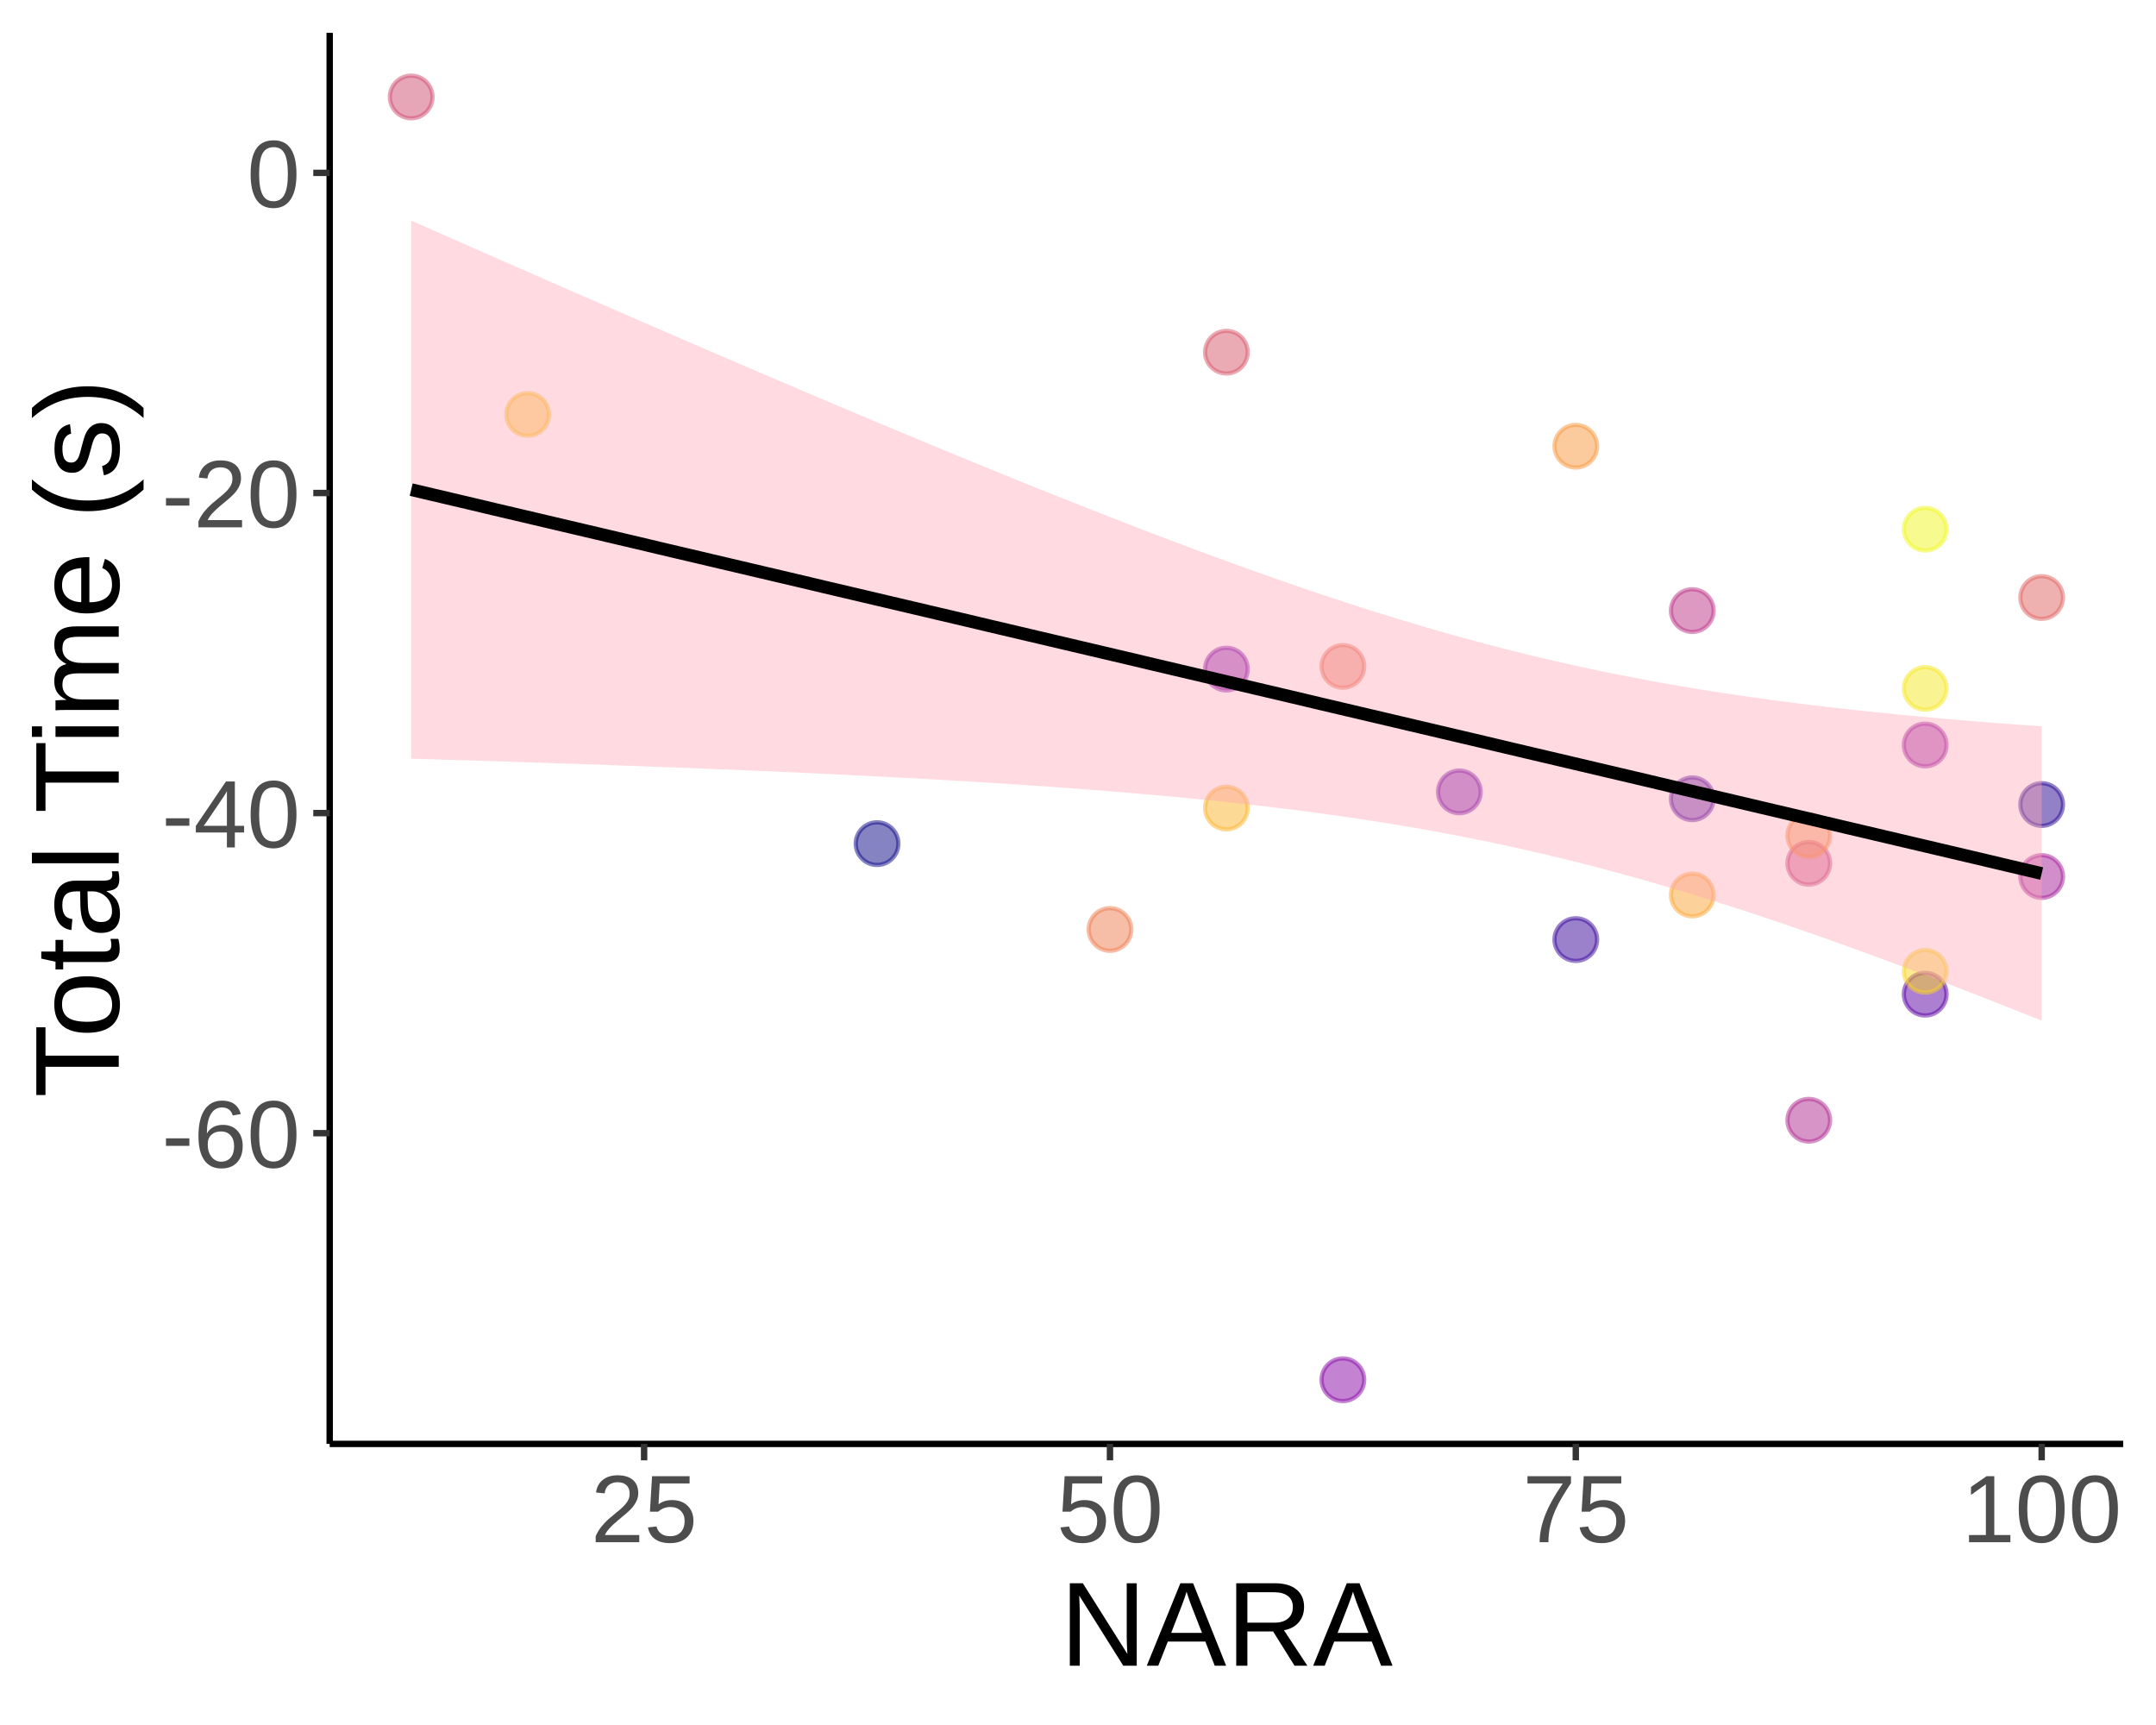
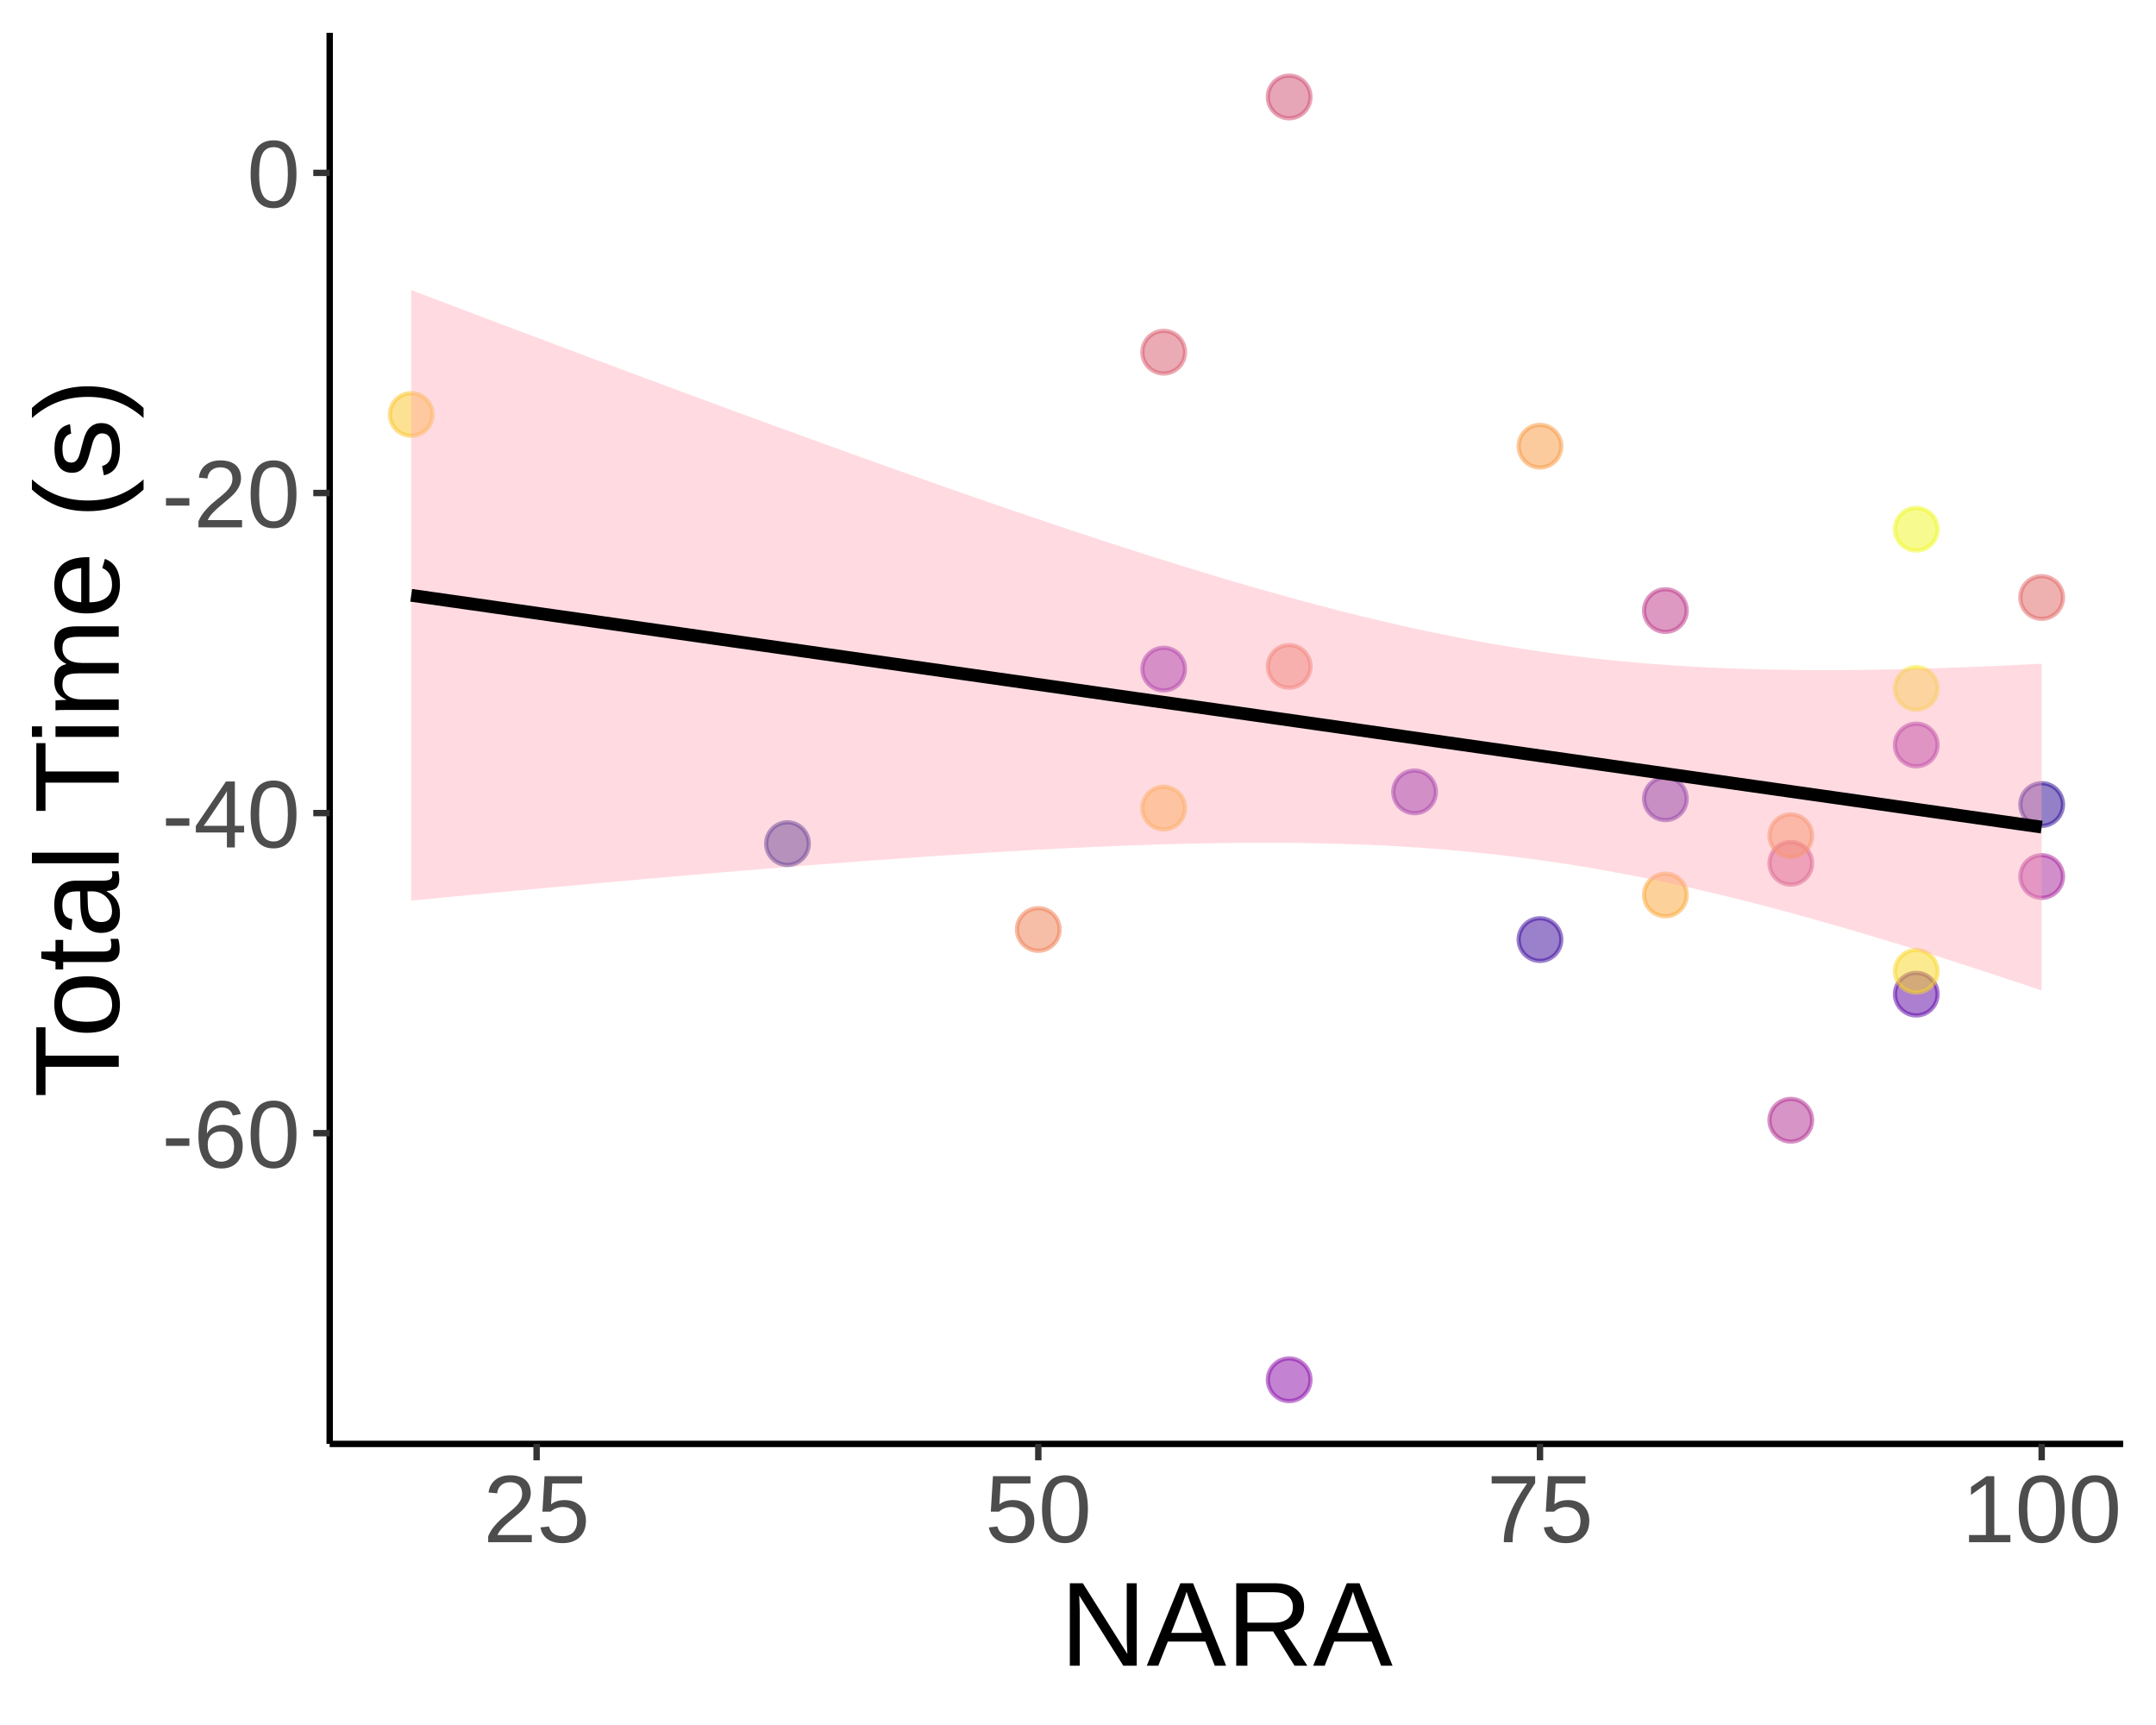
<svg xmlns="http://www.w3.org/2000/svg" class="svglite" width="360.00pt" height="288.00pt" viewBox="0 0 360.00 288.00">
  <defs>
    <style type="text/css">
    .svglite line, .svglite polyline, .svglite polygon, .svglite path, .svglite rect, .svglite circle {
      fill: none;
      stroke: #000000;
      stroke-linecap: round;
      stroke-linejoin: round;
      stroke-miterlimit: 10.00;
    }
    .svglite text {
      white-space: pre;
    }
  </style>
  </defs>
  <rect width="100%" height="100%" style="stroke: none; fill: #FFFFFF;" />
  <defs>
    <clipPath id="cpMC4wMHwzNjAuMDB8MC4wMHwyODguMDA=">
      <rect x="0.00" y="0.00" width="360.00" height="288.00" />
    </clipPath>
  </defs>
  <g clip-path="url(#cpMC4wMHwzNjAuMDB8MC4wMHwyODguMDA=)">
    <rect x="0.00" y="0.00" width="360.00" height="288.00" style="stroke-width: 1.07; stroke: #FFFFFF; fill: #FFFFFF;" />
  </g>
  <defs>
    <clipPath id="cpNTUuMDV8MzU0LjUyfDUuNDh8MjQxLjA3">
      <rect x="55.05" y="5.48" width="299.47" height="235.59" />
    </clipPath>
  </defs>
  <g clip-path="url(#cpNTUuMDV8MzU0LjUyfDUuNDh8MjQxLjA3)">
-     <circle cx="146.45" cy="140.85" r="3.56" style="stroke-width: 0.71; stroke: #0D0887; stroke-opacity: 0.50; fill: #0D0887; fill-opacity: 0.50;" />
+     <circle cx="131.49" cy="140.85" r="3.56" style="stroke-width: 0.71; stroke: #0D0887; stroke-opacity: 0.50; fill: #0D0887; fill-opacity: 0.50;" />
    <circle cx="340.91" cy="134.32" r="3.56" style="stroke-width: 0.71; stroke: #260591; stroke-opacity: 0.50; fill: #260591; fill-opacity: 0.50;" />
-     <circle cx="263.12" cy="156.87" r="3.56" style="stroke-width: 0.71; stroke: #39049A; stroke-opacity: 0.50; fill: #39049A; fill-opacity: 0.50;" />
-     <circle cx="282.57" cy="133.36" r="3.56" style="stroke-width: 0.71; stroke: #4A03A1; stroke-opacity: 0.50; fill: #4A03A1; fill-opacity: 0.50;" />
-     <circle cx="321.46" cy="165.98" r="3.56" style="stroke-width: 0.71; stroke: #5B01A5; stroke-opacity: 0.50; fill: #5B01A5; fill-opacity: 0.50;" />
-     <circle cx="243.68" cy="132.21" r="3.56" style="stroke-width: 0.71; stroke: #6A00A8; stroke-opacity: 0.50; fill: #6A00A8; fill-opacity: 0.50;" />
-     <circle cx="204.78" cy="111.71" r="3.56" style="stroke-width: 0.71; stroke: #7A02A8; stroke-opacity: 0.50; fill: #7A02A8; fill-opacity: 0.50;" />
-     <circle cx="224.23" cy="230.36" r="3.56" style="stroke-width: 0.71; stroke: #8908A6; stroke-opacity: 0.50; fill: #8908A6; fill-opacity: 0.50;" />
-     <circle cx="321.46" cy="124.38" r="3.56" style="stroke-width: 0.71; stroke: #9714A1; stroke-opacity: 0.50; fill: #9714A1; fill-opacity: 0.50;" />
+     <circle cx="257.14" cy="156.87" r="3.56" style="stroke-width: 0.71; stroke: #39049A; stroke-opacity: 0.50; fill: #39049A; fill-opacity: 0.50;" />
+     <circle cx="278.08" cy="133.36" r="3.56" style="stroke-width: 0.71; stroke: #4A03A1; stroke-opacity: 0.50; fill: #4A03A1; fill-opacity: 0.50;" />
+     <circle cx="319.97" cy="165.98" r="3.56" style="stroke-width: 0.71; stroke: #5B01A5; stroke-opacity: 0.50; fill: #5B01A5; fill-opacity: 0.50;" />
+     <circle cx="236.20" cy="132.21" r="3.56" style="stroke-width: 0.71; stroke: #6A00A8; stroke-opacity: 0.50; fill: #6A00A8; fill-opacity: 0.50;" />
+     <circle cx="194.31" cy="111.71" r="3.56" style="stroke-width: 0.71; stroke: #7A02A8; stroke-opacity: 0.50; fill: #7A02A8; fill-opacity: 0.50;" />
+     <circle cx="215.26" cy="230.36" r="3.56" style="stroke-width: 0.71; stroke: #8908A6; stroke-opacity: 0.50; fill: #8908A6; fill-opacity: 0.50;" />
+     <circle cx="319.97" cy="124.38" r="3.56" style="stroke-width: 0.71; stroke: #9714A1; stroke-opacity: 0.50; fill: #9714A1; fill-opacity: 0.50;" />
    <circle cx="340.91" cy="146.34" r="3.56" style="stroke-width: 0.71; stroke: #A51F99; stroke-opacity: 0.50; fill: #A51F99; fill-opacity: 0.50;" />
-     <circle cx="302.02" cy="187.03" r="3.56" style="stroke-width: 0.71; stroke: #B12A90; stroke-opacity: 0.50; fill: #B12A90; fill-opacity: 0.50;" />
-     <circle cx="282.57" cy="101.94" r="3.56" style="stroke-width: 0.71; stroke: #BC3587; stroke-opacity: 0.50; fill: #BC3587; fill-opacity: 0.50;" />
-     <circle cx="302.02" cy="144.13" r="3.56" style="stroke-width: 0.71; stroke: #C6417D; stroke-opacity: 0.50; fill: #C6417D; fill-opacity: 0.50;" />
-     <circle cx="68.66" cy="16.19" r="3.56" style="stroke-width: 0.71; stroke: #D04D73; stroke-opacity: 0.50; fill: #D04D73; fill-opacity: 0.50;" />
-     <circle cx="204.78" cy="58.80" r="3.56" style="stroke-width: 0.71; stroke: #D9586A; stroke-opacity: 0.50; fill: #D9586A; fill-opacity: 0.50;" />
+     <circle cx="299.02" cy="187.03" r="3.56" style="stroke-width: 0.71; stroke: #B12A90; stroke-opacity: 0.50; fill: #B12A90; fill-opacity: 0.50;" />
+     <circle cx="278.08" cy="101.94" r="3.56" style="stroke-width: 0.71; stroke: #BC3587; stroke-opacity: 0.50; fill: #BC3587; fill-opacity: 0.50;" />
+     <circle cx="299.02" cy="144.13" r="3.56" style="stroke-width: 0.71; stroke: #C6417D; stroke-opacity: 0.50; fill: #C6417D; fill-opacity: 0.50;" />
+     <circle cx="215.26" cy="16.19" r="3.56" style="stroke-width: 0.71; stroke: #D04D73; stroke-opacity: 0.50; fill: #D04D73; fill-opacity: 0.50;" />
+     <circle cx="194.31" cy="58.80" r="3.56" style="stroke-width: 0.71; stroke: #D9586A; stroke-opacity: 0.50; fill: #D9586A; fill-opacity: 0.50;" />
    <circle cx="340.91" cy="99.76" r="3.56" style="stroke-width: 0.71; stroke: #E16462; stroke-opacity: 0.50; fill: #E16462; fill-opacity: 0.50;" />
-     <circle cx="224.23" cy="111.26" r="3.56" style="stroke-width: 0.71; stroke: #E87059; stroke-opacity: 0.50; fill: #E87059; fill-opacity: 0.50;" />
-     <circle cx="185.34" cy="155.18" r="3.56" style="stroke-width: 0.71; stroke: #EF7D51; stroke-opacity: 0.50; fill: #EF7D51; fill-opacity: 0.50;" />
-     <circle cx="302.02" cy="139.52" r="3.56" style="stroke-width: 0.71; stroke: #F58A47; stroke-opacity: 0.50; fill: #F58A47; fill-opacity: 0.50;" />
-     <circle cx="263.12" cy="74.50" r="3.56" style="stroke-width: 0.71; stroke: #F9983E; stroke-opacity: 0.50; fill: #F9983E; fill-opacity: 0.50;" />
-     <circle cx="282.57" cy="149.42" r="3.56" style="stroke-width: 0.71; stroke: #FCA636; stroke-opacity: 0.50; fill: #FCA636; fill-opacity: 0.50;" />
-     <circle cx="204.78" cy="134.91" r="3.56" style="stroke-width: 0.71; stroke: #FDB52E; stroke-opacity: 0.50; fill: #FDB52E; fill-opacity: 0.50;" />
-     <circle cx="88.11" cy="69.20" r="3.56" style="stroke-width: 0.71; stroke: #FDC527; stroke-opacity: 0.50; fill: #FDC527; fill-opacity: 0.50;" />
-     <circle cx="321.46" cy="162.16" r="3.56" style="stroke-width: 0.71; stroke: #FBD624; stroke-opacity: 0.50; fill: #FBD624; fill-opacity: 0.50;" />
-     <circle cx="321.46" cy="114.94" r="3.56" style="stroke-width: 0.71; stroke: #F6E826; stroke-opacity: 0.50; fill: #F6E826; fill-opacity: 0.50;" />
-     <circle cx="321.46" cy="88.36" r="3.56" style="stroke-width: 0.71; stroke: #F0F921; stroke-opacity: 0.50; fill: #F0F921; fill-opacity: 0.50;" />
-     <polygon points="68.66,36.83 72.11,38.35 75.55,39.87 79.00,41.39 82.44,42.90 85.89,44.41 89.34,45.92 92.78,47.43 96.23,48.94 99.68,50.44 103.12,51.94 106.57,53.44 110.01,54.93 113.46,56.42 116.91,57.91 120.35,59.40 123.80,60.88 127.24,62.35 130.69,63.83 134.14,65.30 137.58,66.76 141.03,68.22 144.48,69.67 147.92,71.12 151.37,72.56 154.81,73.99 158.26,75.42 161.71,76.84 165.15,78.25 168.60,79.65 172.05,81.05 175.49,82.43 178.94,83.80 182.38,85.16 185.83,86.51 189.28,87.85 192.72,89.17 196.17,90.48 199.61,91.77 203.06,93.05 206.51,94.30 209.95,95.54 213.40,96.75 216.85,97.95 220.29,99.12 223.74,100.26 227.18,101.38 230.63,102.47 234.08,103.53 237.52,104.56 240.97,105.56 244.42,106.52 247.86,107.45 251.31,108.35 254.75,109.21 258.20,110.03 261.65,110.82 265.09,111.58 268.54,112.30 271.98,112.98 275.43,113.64 278.88,114.26 282.32,114.84 285.77,115.40 289.22,115.93 292.66,116.43 296.11,116.90 299.55,117.35 303.00,117.78 306.45,118.18 309.89,118.56 313.34,118.92 316.78,119.27 320.23,119.60 323.68,119.91 327.12,120.21 330.57,120.49 334.02,120.76 337.46,121.02 340.91,121.26 340.91,170.41 337.46,169.04 334.02,167.67 330.57,166.32 327.12,164.98 323.68,163.66 320.23,162.34 316.78,161.05 313.34,159.77 309.89,158.51 306.45,157.27 303.00,156.05 299.55,154.86 296.11,153.68 292.66,152.53 289.22,151.41 285.77,150.32 282.32,149.25 278.88,148.22 275.43,147.21 271.98,146.24 268.54,145.31 265.09,144.40 261.65,143.53 258.20,142.70 254.75,141.91 251.31,141.14 247.86,140.42 244.42,139.73 240.97,139.07 237.52,138.44 234.08,137.85 230.63,137.29 227.18,136.76 223.74,136.25 220.29,135.77 216.85,135.32 213.40,134.89 209.95,134.48 206.51,134.10 203.06,133.73 199.61,133.38 196.17,133.05 192.72,132.74 189.28,132.44 185.83,132.15 182.38,131.88 178.94,131.62 175.49,131.37 172.05,131.13 168.60,130.90 165.15,130.68 161.71,130.47 158.26,130.27 154.81,130.07 151.37,129.88 147.92,129.70 144.48,129.53 141.03,129.36 137.58,129.19 134.14,129.03 130.69,128.88 127.24,128.73 123.80,128.58 120.35,128.44 116.91,128.30 113.46,128.17 110.01,128.04 106.57,127.91 103.12,127.79 99.68,127.66 96.23,127.54 92.78,127.43 89.34,127.31 85.89,127.20 82.44,127.09 79.00,126.98 75.55,126.88 72.11,126.77 68.66,126.67 " style="stroke-width: 0.00; stroke: none; stroke-linecap: butt; fill: #FFA6B4; fill-opacity: 0.40;" />
-     <polyline points="68.66,36.83 72.11,38.35 75.55,39.87 79.00,41.39 82.44,42.90 85.89,44.41 89.34,45.92 92.78,47.43 96.23,48.94 99.68,50.44 103.12,51.94 106.57,53.44 110.01,54.93 113.46,56.42 116.91,57.91 120.35,59.40 123.80,60.88 127.24,62.35 130.69,63.83 134.14,65.30 137.58,66.76 141.03,68.22 144.48,69.67 147.92,71.12 151.37,72.56 154.81,73.99 158.26,75.42 161.71,76.84 165.15,78.25 168.60,79.65 172.05,81.05 175.49,82.43 178.94,83.80 182.38,85.16 185.83,86.51 189.28,87.85 192.72,89.17 196.17,90.48 199.61,91.77 203.06,93.05 206.51,94.30 209.95,95.54 213.40,96.75 216.85,97.95 220.29,99.12 223.74,100.26 227.18,101.38 230.63,102.47 234.08,103.53 237.52,104.56 240.97,105.56 244.42,106.52 247.86,107.45 251.31,108.35 254.75,109.21 258.20,110.03 261.65,110.82 265.09,111.58 268.54,112.30 271.98,112.98 275.43,113.64 278.88,114.26 282.32,114.84 285.77,115.40 289.22,115.93 292.66,116.43 296.11,116.90 299.55,117.35 303.00,117.78 306.45,118.18 309.89,118.56 313.34,118.92 316.78,119.27 320.23,119.60 323.68,119.91 327.12,120.21 330.57,120.49 334.02,120.76 337.46,121.02 340.91,121.26 " style="stroke-width: 2.13; stroke: none; stroke-linecap: butt;" />
-     <polyline points="340.91,170.41 337.46,169.04 334.02,167.67 330.57,166.32 327.12,164.98 323.68,163.66 320.23,162.34 316.78,161.05 313.34,159.77 309.89,158.51 306.45,157.27 303.00,156.05 299.55,154.86 296.11,153.68 292.66,152.53 289.22,151.41 285.77,150.32 282.32,149.25 278.88,148.22 275.43,147.21 271.98,146.24 268.54,145.31 265.09,144.40 261.65,143.53 258.20,142.70 254.75,141.91 251.31,141.14 247.86,140.42 244.42,139.73 240.97,139.07 237.52,138.44 234.08,137.85 230.63,137.29 227.18,136.76 223.74,136.25 220.29,135.77 216.85,135.32 213.40,134.89 209.95,134.48 206.51,134.10 203.06,133.73 199.61,133.38 196.17,133.05 192.72,132.74 189.28,132.44 185.83,132.15 182.38,131.88 178.94,131.62 175.49,131.37 172.05,131.13 168.60,130.90 165.15,130.68 161.71,130.47 158.26,130.27 154.81,130.07 151.37,129.88 147.92,129.70 144.48,129.53 141.03,129.36 137.58,129.19 134.14,129.03 130.69,128.88 127.24,128.73 123.80,128.58 120.35,128.44 116.91,128.30 113.46,128.17 110.01,128.04 106.57,127.91 103.12,127.79 99.68,127.66 96.23,127.54 92.78,127.43 89.34,127.31 85.89,127.20 82.44,127.09 79.00,126.98 75.55,126.88 72.11,126.77 68.66,126.67 " style="stroke-width: 2.13; stroke: none; stroke-linecap: butt;" />
-     <polyline points="68.66,81.75 72.11,82.56 75.55,83.37 79.00,84.18 82.44,85.00 85.89,85.81 89.34,86.62 92.78,87.43 96.23,88.24 99.68,89.05 103.12,89.86 106.57,90.67 110.01,91.49 113.46,92.30 116.91,93.11 120.35,93.92 123.80,94.73 127.24,95.54 130.69,96.35 134.14,97.16 137.58,97.98 141.03,98.79 144.48,99.60 147.92,100.41 151.37,101.22 154.81,102.03 158.26,102.84 161.71,103.65 165.15,104.47 168.60,105.28 172.05,106.09 175.49,106.90 178.94,107.71 182.38,108.52 185.83,109.33 189.28,110.14 192.72,110.96 196.17,111.77 199.61,112.58 203.06,113.39 206.51,114.20 209.95,115.01 213.40,115.82 216.85,116.63 220.29,117.45 223.74,118.26 227.18,119.07 230.63,119.88 234.08,120.69 237.52,121.50 240.97,122.31 244.42,123.12 247.86,123.93 251.31,124.75 254.75,125.56 258.20,126.37 261.65,127.18 265.09,127.99 268.54,128.80 271.98,129.61 275.43,130.42 278.88,131.24 282.32,132.05 285.77,132.86 289.22,133.67 292.66,134.48 296.11,135.29 299.55,136.10 303.00,136.91 306.45,137.73 309.89,138.54 313.34,139.35 316.78,140.16 320.23,140.97 323.68,141.78 327.12,142.59 330.57,143.40 334.02,144.22 337.46,145.03 340.91,145.84 " style="stroke-width: 2.13; stroke-linecap: butt;" />
+     <circle cx="215.26" cy="111.26" r="3.56" style="stroke-width: 0.71; stroke: #E87059; stroke-opacity: 0.50; fill: #E87059; fill-opacity: 0.50;" />
+     <circle cx="173.37" cy="155.18" r="3.56" style="stroke-width: 0.71; stroke: #EF7D51; stroke-opacity: 0.50; fill: #EF7D51; fill-opacity: 0.50;" />
+     <circle cx="299.02" cy="139.52" r="3.56" style="stroke-width: 0.71; stroke: #F58A47; stroke-opacity: 0.50; fill: #F58A47; fill-opacity: 0.50;" />
+     <circle cx="257.14" cy="74.50" r="3.56" style="stroke-width: 0.71; stroke: #F9983E; stroke-opacity: 0.50; fill: #F9983E; fill-opacity: 0.50;" />
+     <circle cx="278.08" cy="149.42" r="3.56" style="stroke-width: 0.71; stroke: #FCA636; stroke-opacity: 0.50; fill: #FCA636; fill-opacity: 0.50;" />
+     <circle cx="194.31" cy="134.91" r="3.56" style="stroke-width: 0.71; stroke: #FDB52E; stroke-opacity: 0.50; fill: #FDB52E; fill-opacity: 0.50;" />
+     <circle cx="68.66" cy="69.20" r="3.56" style="stroke-width: 0.71; stroke: #FDC527; stroke-opacity: 0.50; fill: #FDC527; fill-opacity: 0.50;" />
+     <circle cx="319.97" cy="162.16" r="3.56" style="stroke-width: 0.71; stroke: #FBD624; stroke-opacity: 0.50; fill: #FBD624; fill-opacity: 0.50;" />
+     <circle cx="319.97" cy="114.94" r="3.56" style="stroke-width: 0.71; stroke: #F6E826; stroke-opacity: 0.50; fill: #F6E826; fill-opacity: 0.50;" />
+     <circle cx="319.97" cy="88.36" r="3.56" style="stroke-width: 0.71; stroke: #F0F921; stroke-opacity: 0.50; fill: #F0F921; fill-opacity: 0.50;" />
+     <polygon points="68.66,48.43 72.11,49.73 75.55,51.04 79.00,52.35 82.44,53.65 85.89,54.95 89.34,56.25 92.78,57.54 96.23,58.84 99.68,60.13 103.12,61.41 106.57,62.70 110.01,63.98 113.46,65.26 116.91,66.54 120.35,67.81 123.80,69.08 127.24,70.34 130.69,71.60 134.14,72.85 137.58,74.10 141.03,75.35 144.48,76.58 147.92,77.82 151.37,79.04 154.81,80.26 158.26,81.47 161.71,82.68 165.15,83.87 168.60,85.06 172.05,86.23 175.49,87.40 178.94,88.55 182.38,89.69 185.83,90.82 189.28,91.93 192.72,93.03 196.17,94.11 199.61,95.17 203.06,96.22 206.51,97.24 209.95,98.24 213.40,99.21 216.85,100.17 220.29,101.09 223.74,101.98 227.18,102.84 230.63,103.67 234.08,104.47 237.52,105.22 240.97,105.94 244.42,106.62 247.86,107.26 251.31,107.85 254.75,108.40 258.20,108.91 261.65,109.38 265.09,109.80 268.54,110.18 271.98,110.51 275.43,110.81 278.88,111.06 282.32,111.28 285.77,111.46 289.22,111.61 292.66,111.72 296.11,111.80 299.55,111.85 303.00,111.88 306.45,111.88 309.89,111.86 313.34,111.81 316.78,111.74 320.23,111.66 323.68,111.55 327.12,111.43 330.57,111.30 334.02,111.15 337.46,110.98 340.91,110.81 340.91,165.37 337.46,164.21 334.02,163.07 330.57,161.94 327.12,160.82 323.68,159.72 320.23,158.64 316.78,157.57 313.34,156.53 309.89,155.50 306.45,154.50 303.00,153.52 299.55,152.56 296.11,151.64 292.66,150.74 289.22,149.87 285.77,149.04 282.32,148.24 278.88,147.48 275.43,146.75 271.98,146.07 268.54,145.43 265.09,144.82 261.65,144.27 258.20,143.75 254.75,143.28 251.31,142.85 247.86,142.47 244.42,142.13 240.97,141.82 237.52,141.56 234.08,141.34 230.63,141.15 227.18,141.00 223.74,140.89 220.29,140.80 216.85,140.74 213.40,140.71 209.95,140.71 206.51,140.73 203.06,140.77 199.61,140.84 196.17,140.92 192.72,141.02 189.28,141.14 185.83,141.27 182.38,141.42 178.94,141.58 175.49,141.76 172.05,141.94 168.60,142.14 165.15,142.34 161.71,142.56 158.26,142.78 154.81,143.01 151.37,143.25 147.92,143.50 144.48,143.75 141.03,144.01 137.58,144.27 134.14,144.54 130.69,144.82 127.24,145.10 123.80,145.38 120.35,145.67 116.91,145.96 113.46,146.26 110.01,146.56 106.57,146.86 103.12,147.17 99.68,147.47 96.23,147.79 92.78,148.10 89.34,148.42 85.89,148.73 82.44,149.05 79.00,149.38 75.55,149.70 72.11,150.03 68.66,150.36 " style="stroke-width: 0.00; stroke: none; stroke-linecap: butt; fill: #FFA6B4; fill-opacity: 0.40;" />
+     <polyline points="68.66,48.43 72.11,49.73 75.55,51.04 79.00,52.35 82.44,53.65 85.89,54.95 89.34,56.25 92.78,57.54 96.23,58.84 99.68,60.13 103.12,61.41 106.57,62.70 110.01,63.98 113.46,65.26 116.91,66.54 120.35,67.81 123.80,69.08 127.24,70.34 130.69,71.60 134.14,72.85 137.58,74.10 141.03,75.35 144.48,76.58 147.92,77.82 151.37,79.04 154.81,80.26 158.26,81.47 161.71,82.68 165.15,83.87 168.60,85.06 172.05,86.23 175.49,87.40 178.94,88.55 182.38,89.69 185.83,90.82 189.28,91.93 192.72,93.03 196.17,94.11 199.61,95.17 203.06,96.22 206.51,97.24 209.95,98.24 213.40,99.21 216.85,100.17 220.29,101.09 223.74,101.98 227.18,102.84 230.63,103.67 234.08,104.47 237.52,105.22 240.97,105.94 244.42,106.62 247.86,107.26 251.31,107.85 254.75,108.40 258.20,108.91 261.65,109.38 265.09,109.80 268.54,110.18 271.98,110.51 275.43,110.81 278.88,111.06 282.32,111.28 285.77,111.46 289.22,111.61 292.66,111.72 296.11,111.80 299.55,111.85 303.00,111.88 306.45,111.88 309.89,111.86 313.34,111.81 316.78,111.74 320.23,111.66 323.68,111.55 327.12,111.43 330.57,111.30 334.02,111.15 337.46,110.98 340.91,110.81 " style="stroke-width: 2.13; stroke: none; stroke-linecap: butt;" />
+     <polyline points="340.91,165.37 337.46,164.21 334.02,163.07 330.57,161.94 327.12,160.82 323.68,159.72 320.23,158.64 316.78,157.57 313.34,156.53 309.89,155.50 306.45,154.50 303.00,153.52 299.55,152.56 296.11,151.64 292.66,150.74 289.22,149.87 285.77,149.04 282.32,148.24 278.88,147.48 275.43,146.75 271.98,146.07 268.54,145.43 265.09,144.82 261.65,144.27 258.20,143.75 254.75,143.28 251.31,142.85 247.86,142.47 244.42,142.13 240.97,141.82 237.52,141.56 234.08,141.34 230.63,141.15 227.18,141.00 223.74,140.89 220.29,140.80 216.85,140.74 213.40,140.71 209.95,140.71 206.51,140.73 203.06,140.77 199.61,140.84 196.17,140.92 192.72,141.02 189.28,141.14 185.83,141.27 182.38,141.42 178.94,141.58 175.49,141.76 172.05,141.94 168.60,142.14 165.15,142.34 161.71,142.56 158.26,142.78 154.81,143.01 151.37,143.25 147.92,143.50 144.48,143.75 141.03,144.01 137.58,144.27 134.14,144.54 130.69,144.82 127.24,145.10 123.80,145.38 120.35,145.67 116.91,145.96 113.46,146.26 110.01,146.56 106.57,146.86 103.12,147.17 99.68,147.47 96.23,147.79 92.78,148.10 89.34,148.42 85.89,148.73 82.44,149.05 79.00,149.38 75.55,149.70 72.11,150.03 68.66,150.36 " style="stroke-width: 2.13; stroke: none; stroke-linecap: butt;" />
+     <polyline points="68.66,99.39 72.11,99.88 75.55,100.37 79.00,100.86 82.44,101.35 85.89,101.84 89.34,102.33 92.78,102.82 96.23,103.31 99.68,103.80 103.12,104.29 106.57,104.78 110.01,105.27 113.46,105.76 116.91,106.25 120.35,106.74 123.80,107.23 127.24,107.72 130.69,108.21 134.14,108.70 137.58,109.19 141.03,109.68 144.48,110.17 147.92,110.66 151.37,111.15 154.81,111.64 158.26,112.13 161.71,112.62 165.15,113.11 168.60,113.60 172.05,114.09 175.49,114.58 178.94,115.07 182.38,115.56 185.83,116.05 189.28,116.54 192.72,117.03 196.17,117.51 199.61,118.00 203.06,118.49 206.51,118.98 209.95,119.47 213.40,119.96 216.85,120.45 220.29,120.94 223.74,121.43 227.18,121.92 230.63,122.41 234.08,122.90 237.52,123.39 240.97,123.88 244.42,124.37 247.86,124.86 251.31,125.35 254.75,125.84 258.20,126.33 261.65,126.82 265.09,127.31 268.54,127.80 271.98,128.29 275.43,128.78 278.88,129.27 282.32,129.76 285.77,130.25 289.22,130.74 292.66,131.23 296.11,131.72 299.55,132.21 303.00,132.70 306.45,133.19 309.89,133.68 313.34,134.17 316.78,134.66 320.23,135.15 323.68,135.64 327.12,136.13 330.57,136.62 334.02,137.11 337.46,137.60 340.91,138.09 " style="stroke-width: 2.13; stroke-linecap: butt;" />
  </g>
  <g clip-path="url(#cpMC4wMHwzNjAuMDB8MC4wMHwyODguMDA=)">
    <polyline points="55.05,241.07 55.05,5.48 " style="stroke-width: 1.07; stroke-linecap: butt;" />
    <text x="50.12" y="194.93" text-anchor="end" style="font-size: 16.00px;fill: #4D4D4D; font-family: &quot;Arial&quot;;" textLength="23.13px" lengthAdjust="spacingAndGlyphs">-60</text>
    <text x="50.12" y="141.49" text-anchor="end" style="font-size: 16.00px;fill: #4D4D4D; font-family: &quot;Arial&quot;;" textLength="23.13px" lengthAdjust="spacingAndGlyphs">-40</text>
    <text x="50.12" y="88.04" text-anchor="end" style="font-size: 16.00px;fill: #4D4D4D; font-family: &quot;Arial&quot;;" textLength="23.13px" lengthAdjust="spacingAndGlyphs">-20</text>
    <text x="50.12" y="34.60" text-anchor="end" style="font-size: 16.00px;fill: #4D4D4D; font-family: &quot;Arial&quot;;" textLength="8.90px" lengthAdjust="spacingAndGlyphs">0</text>
    <polyline points="52.31,189.19 55.05,189.19 " style="stroke-width: 1.07; stroke: #333333; stroke-linecap: butt;" />
    <polyline points="52.31,135.75 55.05,135.75 " style="stroke-width: 1.07; stroke: #333333; stroke-linecap: butt;" />
    <polyline points="52.31,82.31 55.05,82.31 " style="stroke-width: 1.07; stroke: #333333; stroke-linecap: butt;" />
    <polyline points="52.31,28.86 55.05,28.86 " style="stroke-width: 1.07; stroke: #333333; stroke-linecap: butt;" />
    <polyline points="55.05,241.07 354.52,241.07 " style="stroke-width: 1.07; stroke-linecap: butt;" />
-     <polyline points="107.55,243.81 107.55,241.07 " style="stroke-width: 1.07; stroke: #333333; stroke-linecap: butt;" />
-     <polyline points="185.34,243.81 185.34,241.07 " style="stroke-width: 1.07; stroke: #333333; stroke-linecap: butt;" />
-     <polyline points="263.12,243.81 263.12,241.07 " style="stroke-width: 1.07; stroke: #333333; stroke-linecap: butt;" />
+     <polyline points="89.60,243.81 89.60,241.07 " style="stroke-width: 1.07; stroke: #333333; stroke-linecap: butt;" />
+     <polyline points="173.37,243.81 173.37,241.07 " style="stroke-width: 1.07; stroke: #333333; stroke-linecap: butt;" />
+     <polyline points="257.14,243.81 257.14,241.07 " style="stroke-width: 1.07; stroke: #333333; stroke-linecap: butt;" />
    <polyline points="340.91,243.81 340.91,241.07 " style="stroke-width: 1.07; stroke: #333333; stroke-linecap: butt;" />
-     <text x="107.55" y="257.48" text-anchor="middle" style="font-size: 16.00px;fill: #4D4D4D; font-family: &quot;Arial&quot;;" textLength="17.80px" lengthAdjust="spacingAndGlyphs">25</text>
-     <text x="185.34" y="257.48" text-anchor="middle" style="font-size: 16.00px;fill: #4D4D4D; font-family: &quot;Arial&quot;;" textLength="17.80px" lengthAdjust="spacingAndGlyphs">50</text>
-     <text x="263.12" y="257.48" text-anchor="middle" style="font-size: 16.00px;fill: #4D4D4D; font-family: &quot;Arial&quot;;" textLength="17.80px" lengthAdjust="spacingAndGlyphs">75</text>
+     <text x="89.60" y="257.48" text-anchor="middle" style="font-size: 16.00px;fill: #4D4D4D; font-family: &quot;Arial&quot;;" textLength="17.80px" lengthAdjust="spacingAndGlyphs">25</text>
+     <text x="173.37" y="257.48" text-anchor="middle" style="font-size: 16.00px;fill: #4D4D4D; font-family: &quot;Arial&quot;;" textLength="17.80px" lengthAdjust="spacingAndGlyphs">50</text>
+     <text x="257.14" y="257.48" text-anchor="middle" style="font-size: 16.00px;fill: #4D4D4D; font-family: &quot;Arial&quot;;" textLength="17.80px" lengthAdjust="spacingAndGlyphs">75</text>
    <text x="340.91" y="257.48" text-anchor="middle" style="font-size: 16.00px;fill: #4D4D4D; font-family: &quot;Arial&quot;;" textLength="26.70px" lengthAdjust="spacingAndGlyphs">100</text>
    <text x="204.78" y="278.10" text-anchor="middle" style="font-size: 20.00px; font-family: &quot;Arial&quot;;" textLength="55.57px" lengthAdjust="spacingAndGlyphs">NARA</text>
    <text transform="translate(19.83,123.27) rotate(-90)" text-anchor="middle" style="font-size: 20.00px; font-family: &quot;Arial&quot;;" textLength="123.35px" lengthAdjust="spacingAndGlyphs">Total Time (s)</text>
  </g>
</svg>
